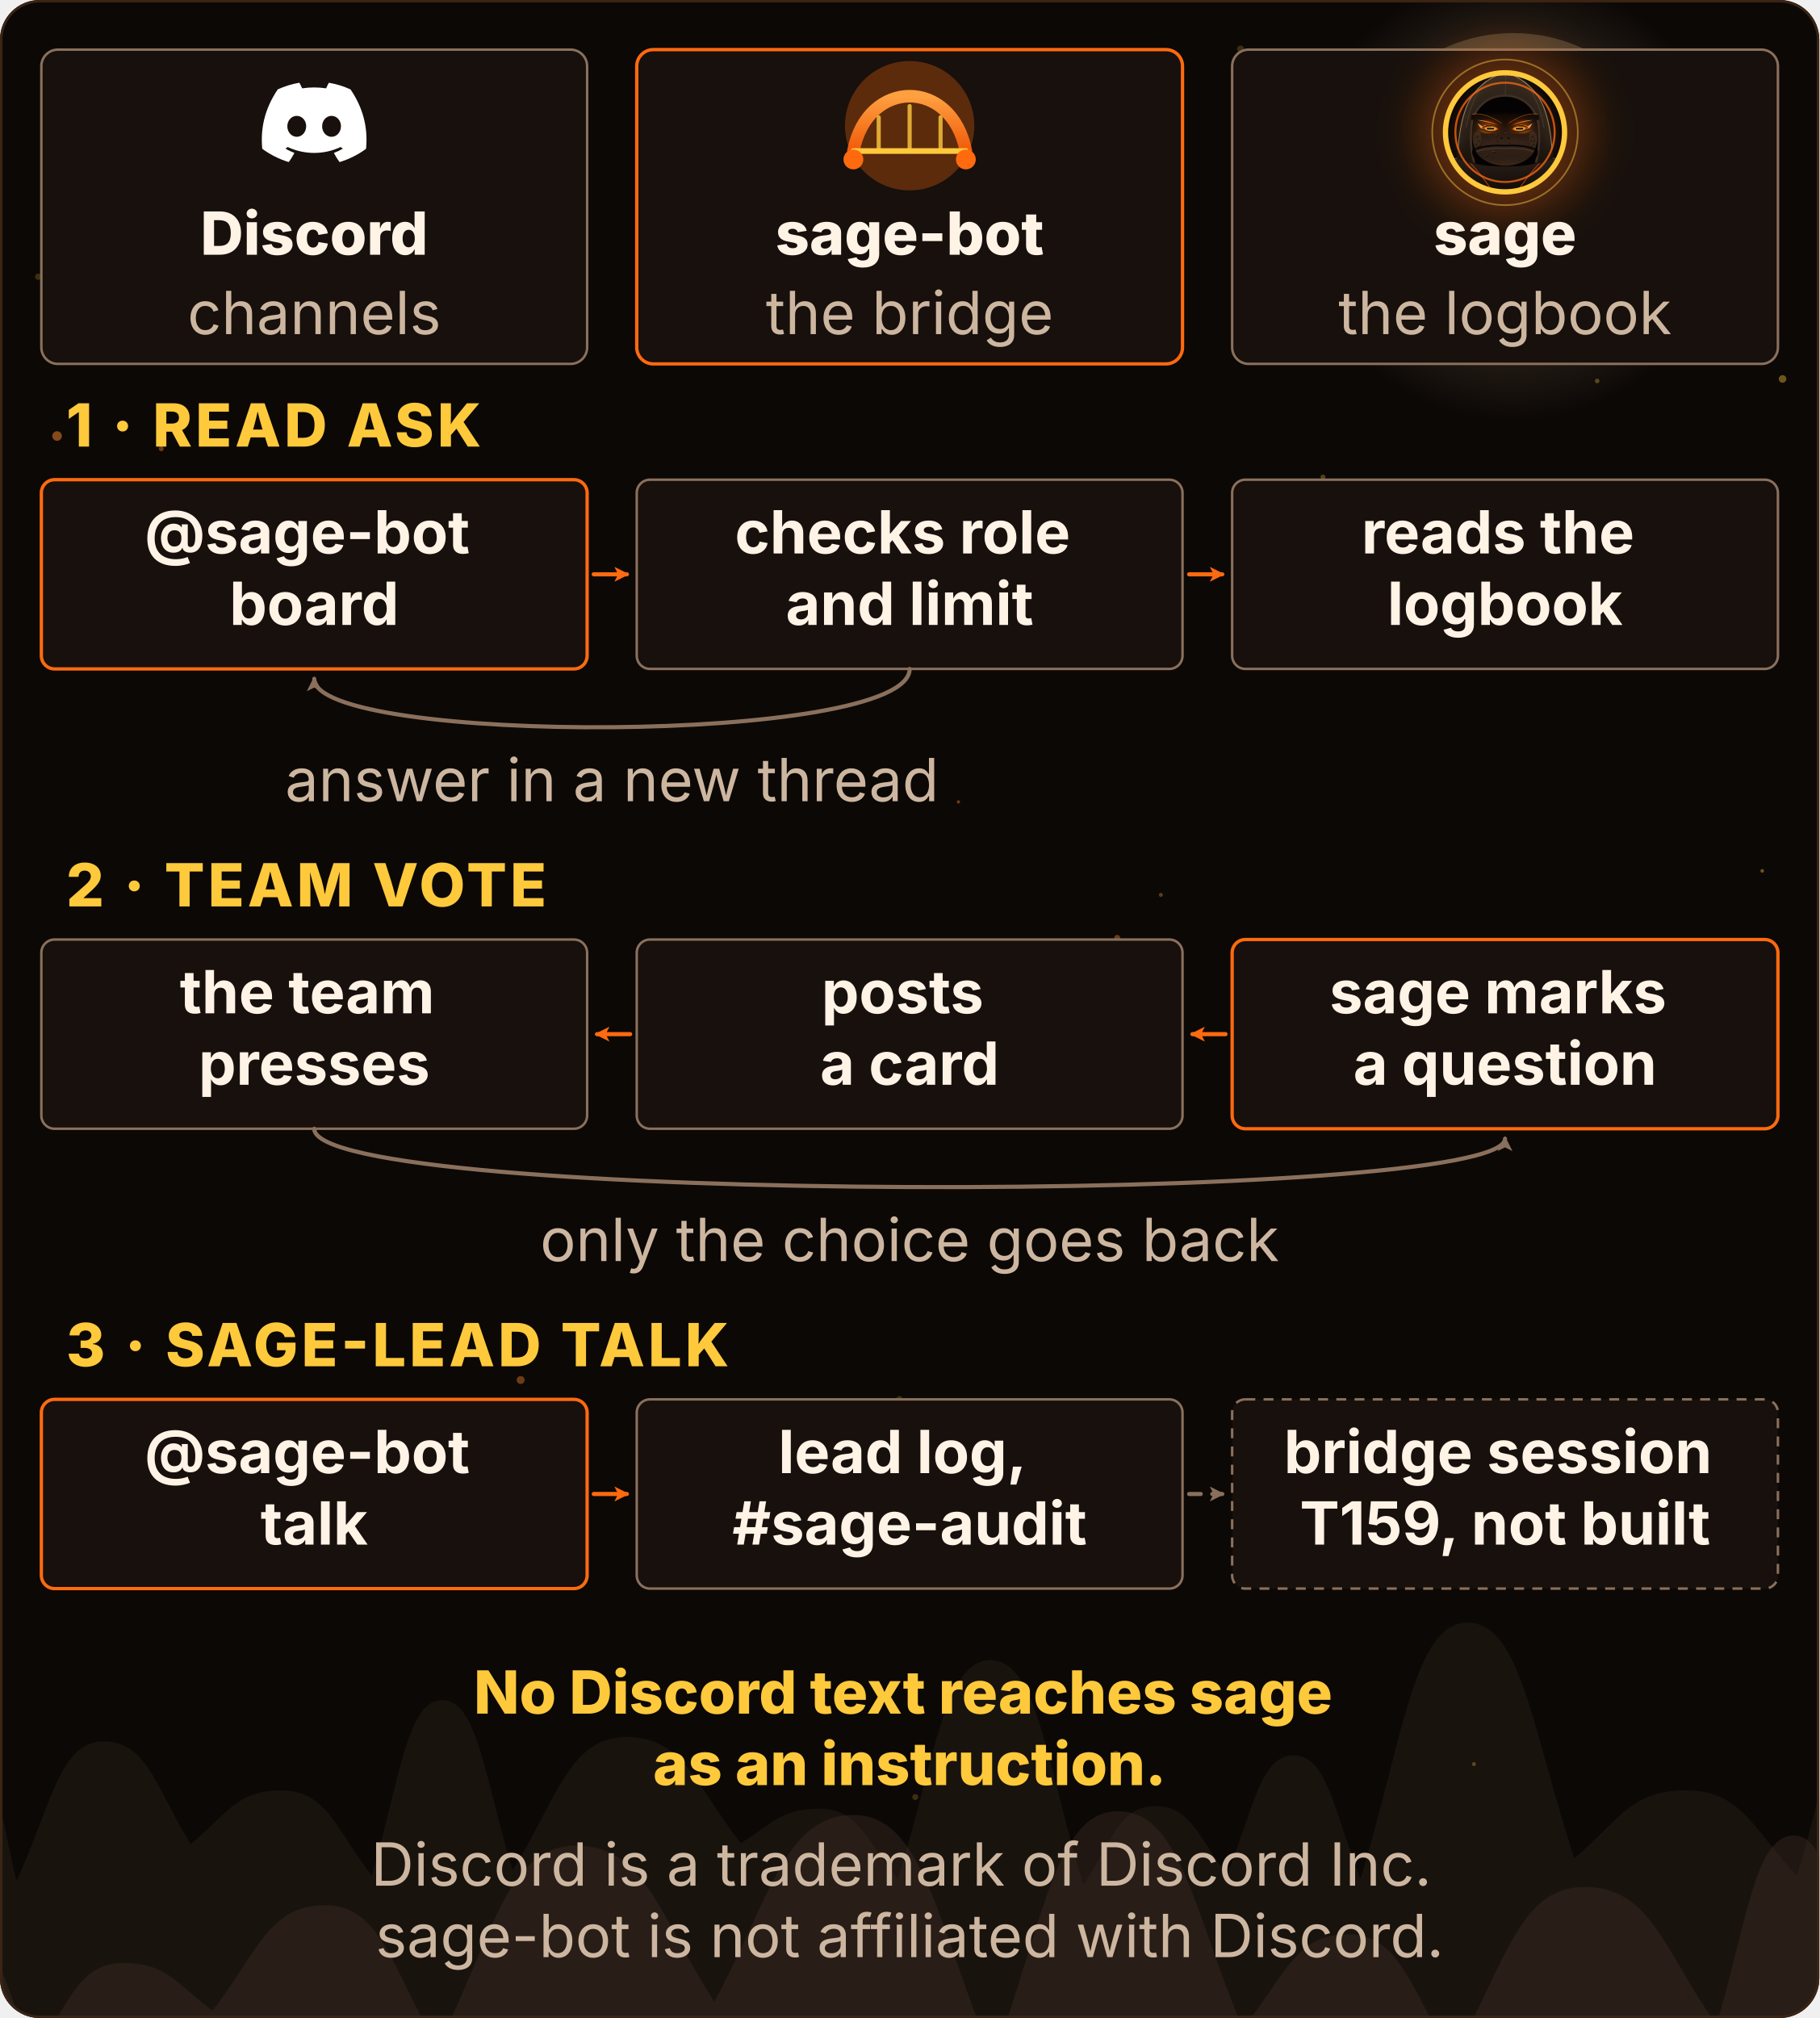
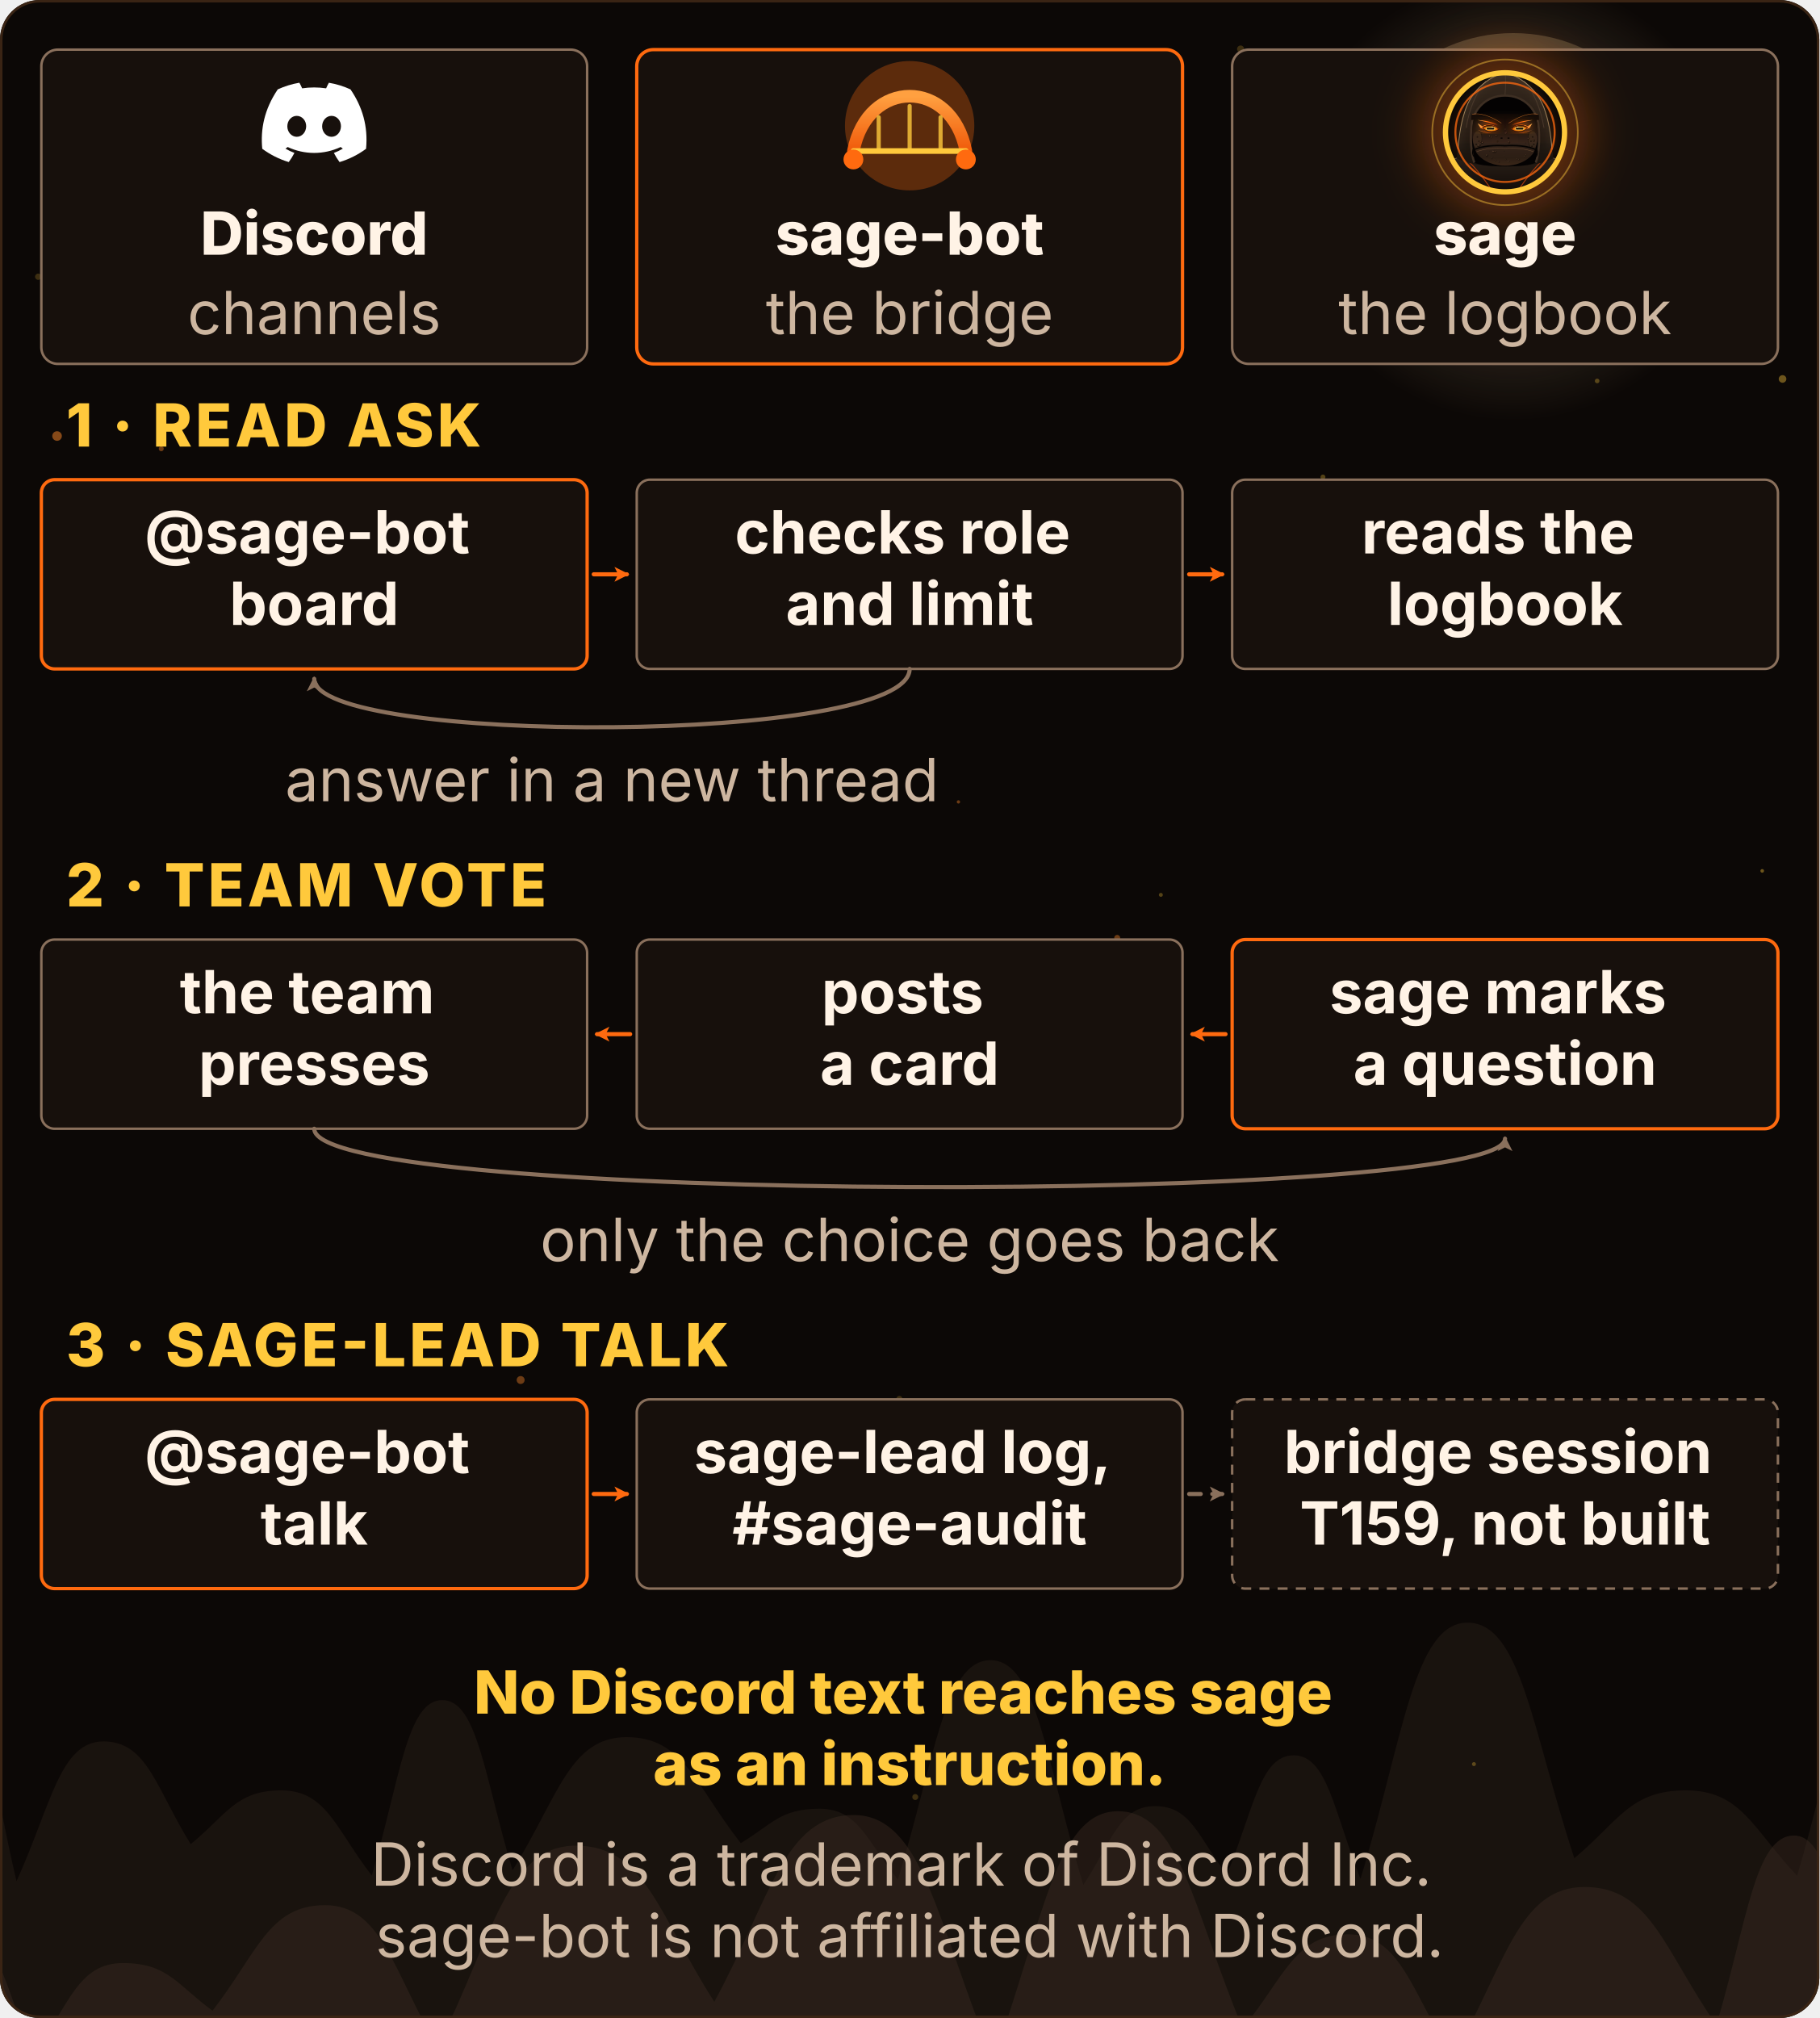
- <svg xmlns="http://www.w3.org/2000/svg" viewBox="0 0 1100 1220" width="1100" height="1220" role="img" aria-label="How sage-bot works: a read ask gets its answer in a new thread, a team vote gives sage only the chosen option, and a sage-lead's talk goes only to the lead log.">
+ <svg xmlns="http://www.w3.org/2000/svg" viewBox="0 0 1100 1220" width="1100" height="1220" role="img" aria-label="How sage-bot works: a read ask gets its answer in a new thread, a team vote gives sage only the chosen option, and a sage-lead's talk goes only to the sage-lead log.">
  <style>.pulse{animation:pulse 5s ease-in-out infinite}@keyframes pulse{50%{opacity:.55}}@media (prefers-reduced-motion:reduce){.pulse{animation:none}}</style>
  <defs>
    <linearGradient id="how-d-sky" x1="0" y1="0" x2="0" y2="1">
      <stop offset="0" stop-color="#080605" />
      <stop offset="0.45" stop-color="#1B120C" />
      <stop offset="0.72" stop-color="#22160E" />
      <stop offset="1" stop-color="#0A0706" />
    </linearGradient>
    <radialGradient id="how-d-haze">
      <stop offset="0" stop-color="#FF8A2A" stop-opacity="0.6" />
      <stop offset="0.5" stop-color="#FF6A0F" stop-opacity="0.2" />
      <stop offset="1" stop-color="#FF6A0F" stop-opacity="0" />
    </radialGradient>
    <radialGradient id="how-d-moonglow">
      <stop offset="0.55" stop-color="#F2CD96" stop-opacity="0.5" />
      <stop offset="1" stop-color="#F2CD96" stop-opacity="0" />
    </radialGradient>
    <radialGradient id="how-d-moon" cx="0.4" cy="0.36" r="0.72">
      <stop offset="0" stop-color="#F8E7C6" />
      <stop offset="0.6" stop-color="#E4BC88" />
      <stop offset="1" stop-color="#B8844F" />
    </radialGradient>
    <radialGradient id="how-d-iris" cx="0.51" cy="0.52" r="0.56">
      <stop offset="0" stop-color="#FFF4C2" />
      <stop offset="0.16" stop-color="#FFD54A" />
      <stop offset="0.4" stop-color="#FDB022" />
      <stop offset="0.66" stop-color="#EE7A0C" />
      <stop offset="0.86" stop-color="#A83E08" />
      <stop offset="1" stop-color="#4A1803" />
    </radialGradient>
    <linearGradient id="how-d-lid" x1="0" y1="0.34" x2="0" y2="0.96">
      <stop offset="0" stop-color="#000" stop-opacity="0.85" />
      <stop offset="1" stop-color="#000" stop-opacity="0" />
    </linearGradient>
    <linearGradient id="how-d-markR" x1="0" y1="0.5" x2="1" y2="0.3">
      <stop offset="0" stop-color="#B83A0A" />
      <stop offset="0.55" stop-color="#FF6A0F" />
      <stop offset="1" stop-color="#FFB050" />
    </linearGradient>
    <linearGradient id="how-d-markL" x1="1" y1="0.5" x2="0" y2="0.3">
      <stop offset="0" stop-color="#B83A0A" />
      <stop offset="0.55" stop-color="#FF6A0F" />
      <stop offset="1" stop-color="#FFB050" />
    </linearGradient>
    <linearGradient id="how-d-skin" x1="0" y1="0" x2="0" y2="1">
      <stop offset="0" stop-color="#040202" />
      <stop offset="0.32" stop-color="#1A110B" />
      <stop offset="0.6" stop-color="#33231A" />
      <stop offset="0.86" stop-color="#2C1E14" />
      <stop offset="1" stop-color="#3A2618" />
    </linearGradient>
    <linearGradient id="how-d-robe" x1="0" y1="0" x2="0" y2="1">
      <stop offset="0" stop-color="#2B2018" />
      <stop offset="1" stop-color="#100B08" />
    </linearGradient>
    <linearGradient id="how-d-bust" x1="0" y1="0" x2="0" y2="1">
      <stop offset="0" stop-color="#2B2018" />
      <stop offset="1" stop-color="#0A0604" />
    </linearGradient>
    <linearGradient id="how-d-hood" x1="0" y1="0" x2="0" y2="1">
      <stop offset="0" stop-color="#382A1F" />
      <stop offset="1" stop-color="#18120D" />
    </linearGradient>
    <linearGradient id="how-d-rock" x1="0" y1="0" x2="0" y2="1">
      <stop offset="0" stop-color="#33271D" />
      <stop offset="1" stop-color="#0D0907" />
    </linearGradient>
    <radialGradient id="how-d-disc" cx="0.5" cy="0.42" r="0.62">
      <stop offset="0" stop-color="#3B2B1E" />
      <stop offset="1" stop-color="#100B08" />
    </radialGradient>
    <radialGradient id="how-d-orb" cx="0.4" cy="0.38" r="0.65">
      <stop offset="0" stop-color="#FFF6D0" />
      <stop offset="0.45" stop-color="#FFC93C" />
      <stop offset="1" stop-color="#FF6A0F" />
    </radialGradient>
    <linearGradient id="how-d-fall" x1="0" y1="0" x2="0" y2="1">
      <stop offset="0" stop-color="#F4E6CC" stop-opacity="0.95" />
      <stop offset="1" stop-color="#F4E6CC" stop-opacity="0" />
    </linearGradient>
    <linearGradient id="how-d-word" x1="0" y1="0" x2="0" y2="1">
      <stop offset="0.2" stop-color="#FFF8EC" />
      <stop offset="0.5" stop-color="#FFD27A" />
      <stop offset="0.72" stop-color="#FF8A2A" />
      <stop offset="0.9" stop-color="#E2470A" />
    </linearGradient>
    <linearGradient id="how-d-ember" x1="0" y1="0" x2="0" y2="1">
      <stop offset="0" stop-color="#FFA040" />
      <stop offset="1" stop-color="#F05A0A" />
    </linearGradient>
    <filter id="how-d-wordglow" x="-10%" y="-20%" width="120%" height="140%">
      <feGaussianBlur in="SourceAlpha" stdDeviation="10" result="b" />
      <feFlood flood-color="#FF6A0F" flood-opacity="0.7" />
      <feComposite in2="b" operator="in" result="g" />
      <feMerge>
        <feMergeNode in="g" />
        <feMergeNode in="SourceGraphic" />
      </feMerge>
    </filter>
    <filter id="how-d-glow" x="-50%" y="-50%" width="200%" height="200%">
      <feGaussianBlur in="SourceGraphic" stdDeviation="2.6" result="b" />
      <feMerge>
        <feMergeNode in="b" />
        <feMergeNode in="SourceGraphic" />
      </feMerge>
    </filter>
    <filter id="how-d-blur" x="-50%" y="-50%" width="200%" height="200%">
      <feGaussianBlur stdDeviation="14" />
    </filter>
    <filter id="how-d-mist" x="-30%" y="-200%" width="160%" height="500%">
      <feGaussianBlur stdDeviation="20" />
    </filter>
    <marker id="how-d-hot" viewBox="0 0 12 12" refX="10" refY="6" markerWidth="9" markerHeight="9" markerUnits="userSpaceOnUse" orient="auto-start-reverse">
      <path d="M0 0 L12 6 L0 12 L3 6 z" fill="#FF6A0F" />
    </marker>
    <marker id="how-d-muted" viewBox="0 0 12 12" refX="10" refY="6" markerWidth="9" markerHeight="9" markerUnits="userSpaceOnUse" orient="auto-start-reverse">
      <path d="M0 0 L12 6 L0 12 L3 6 z" fill="#8A705C" />
    </marker>
    <marker id="how-d-bad" viewBox="0 0 12 12" refX="10" refY="6" markerWidth="9" markerHeight="9" markerUnits="userSpaceOnUse" orient="auto-start-reverse">
      <path d="M0 0 L12 6 L0 12 L3 6 z" fill="#FF6A55" />
    </marker>
    <marker id="how-d-loop" viewBox="0 0 12 12" refX="10" refY="6" markerWidth="9" markerHeight="9" markerUnits="userSpaceOnUse" orient="auto-start-reverse">
      <path d="M0 0 L12 6 L0 12 L3 6 z" fill="#FFC93C" />
    </marker>
    <clipPath id="how-d-frame">
      <rect width="1100" height="1220" rx="24" />
    </clipPath>
  </defs>
  <g clip-path="url(#how-d-frame)">
    <rect width="1100" height="1220" rx="24" fill="#0C0806" />
    <circle cx="915" cy="120" r="134.4" fill="url(#how-d-moonglow)" opacity="0.3" />
    <circle cx="915" cy="120" r="100" fill="url(#how-d-moon)" opacity="0.22" />
    <path d="M-60 1220 L-60 1140 C-46 1079.8 -42.5 1030.6 -25 1030.6 C-7.5 1030.6 -4 1078.6 10 1137.3 C31.1 1090.8 36.3 1052.8 62.6 1052.8 C89 1052.8 94.2 1080.8 115.3 1114.9 C137.2 1097 142.7 1082.4 170 1082.4 C197.4 1082.4 202.9 1105.6 224.8 1133.9 C241.8 1075.5 246.1 1027.8 267.4 1027.8 C288.6 1027.8 292.9 1074.1 309.9 1130.7 C337.5 1086.4 344.4 1050.2 378.9 1050.2 C413.4 1050.2 420.3 1079.1 447.9 1114.3 C466.9 1102.9 471.7 1093.5 495.4 1093.5 C519.2 1093.5 523.9 1112.8 542.9 1136.3 C565.3 1063.4 570.9 1003.7 598.9 1003.7 C626.9 1003.7 632.5 1064.9 655 1139.6 C672.3 1113.4 676.7 1091.9 698.4 1091.9 C720.1 1091.9 724.5 1110.6 741.8 1133.4 C758 1093.7 762 1061.2 782.2 1061.2 C802.4 1061.2 806.5 1094.8 822.6 1135.9 C848.5 1050.7 855 981 887.3 981 C919.6 981 926.1 1045.1 951.9 1123.4 C978.9 1100.9 985.6 1082.4 1019.3 1082.4 C1052.9 1082.4 1059.7 1105.6 1086.6 1134 C1108.6 1060.3 1114.1 1000 1141.5 1000 C1169 1000 1174.5 1046.1 1196.5 1102.4 L1196.5 1220 Z" fill="#3A2B21" opacity="0.3" />
    <path d="M-60 1220 L-60 1250 C-44 1207.1 -40 1172 -20 1172 C0 1172 4 1203.8 20.1 1242.7 C41.7 1212 47.2 1186.8 74.3 1186.8 C101.4 1186.8 106.8 1199.7 128.5 1215.6 C155.7 1180.5 162.5 1151.8 196.5 1151.8 C230.5 1151.8 237.3 1190.5 264.5 1237.8 C298 1170.7 306.4 1115.8 348.2 1115.8 C390.1 1115.8 398.5 1158.3 431.9 1210.2 C465.7 1148.1 474.1 1097.3 516.2 1097.3 C558.4 1097.3 566.8 1163.9 600.5 1245.3 C630.7 1162.7 638.2 1095 675.9 1095 C713.6 1095 721.2 1154.1 751.4 1226.3 C776.8 1195 783.1 1169.4 814.9 1169.4 C846.7 1169.4 853 1203.1 878.4 1244.1 C910.3 1187.3 918.3 1140.8 958.1 1140.8 C997.9 1140.8 1005.9 1178.4 1037.8 1224.3 C1056.5 1161.3 1061.2 1109.7 1084.7 1109.7 C1108.2 1109.7 1112.9 1171.4 1131.7 1246.7 C1154 1213.1 1159.6 1185.5 1187.5 1185.5 C1215.4 1185.5 1221 1196.7 1243.4 1210.3 L1243.4 1220 Z" fill="#3A2B21" opacity="0.45" />
    <ellipse cx="80" cy="1083.1" rx="203.6" ry="26" fill="#E9D6BC" opacity="0" filter="url(#how-d-mist)" />
    <ellipse cx="375.7" cy="1125.1" rx="230.1" ry="26" fill="#E9D6BC" opacity="0" filter="url(#how-d-mist)" />
    <ellipse cx="666.1" cy="1108.7" rx="205.4" ry="26" fill="#E9D6BC" opacity="0" filter="url(#how-d-mist)" />
    <ellipse cx="958.9" cy="1096.6" rx="234.2" ry="26" fill="#E9D6BC" opacity="0" filter="url(#how-d-mist)" />
    <circle cx="411.3" cy="91.4" r="0.9" fill="#FFC93C" opacity="0.3" />
    <circle cx="543.8" cy="845.7" r="1.8" fill="#FFC93C" opacity="0.2" />
    <circle cx="799.9" cy="288.4" r="1.5" fill="#FFC93C" opacity="0.3" />
    <circle cx="123.4" cy="135.6" r="1.6" fill="#FFC93C" opacity="0.4" />
    <circle cx="84.8" cy="79.5" r="2.8" fill="#FFC93C" opacity="0.5" />
    <circle cx="932" cy="926.3" r="0.9" fill="#FF8A2A" opacity="0.4" />
    <circle cx="76.3" cy="110.1" r="1.2" fill="#FFC93C" opacity="0.2" />
    <circle cx="891.2" cy="1066.5" r="1.2" fill="#FFC93C" opacity="0.3" />
    <circle cx="965.7" cy="230.3" r="1.4" fill="#FFC93C" opacity="0.3" />
    <circle cx="58.4" cy="171.2" r="2" fill="#FFC93C" opacity="0.5" />
    <circle cx="156.9" cy="862" r="2.1" fill="#FFC93C" opacity="0.2" />
    <circle cx="97.5" cy="271.3" r="1.5" fill="#FF8A2A" opacity="0.4" />
    <circle cx="579.5" cy="484.8" r="1" fill="#FF8A2A" opacity="0.4" />
    <circle cx="23.1" cy="167.3" r="1.9" fill="#FFC93C" opacity="0.2" />
    <circle cx="963.2" cy="951.8" r="3" fill="#FF8A2A" opacity="0.4" />
    <circle cx="497.6" cy="957.4" r="1" fill="#FFC93C" opacity="0.4" />
    <circle cx="334.4" cy="869.2" r="1.1" fill="#FF8A2A" opacity="0.3" />
    <circle cx="807.9" cy="365.3" r="1.7" fill="#FF8A2A" opacity="0.4" />
    <circle cx="464.4" cy="326.7" r="1.4" fill="#FFC93C" opacity="0.4" />
    <circle cx="1065.5" cy="526.5" r="1.1" fill="#FFC93C" opacity="0.4" />
    <circle cx="314.8" cy="834.3" r="2.4" fill="#FF8A2A" opacity="0.4" />
    <circle cx="228.5" cy="47.8" r="1.5" fill="#FF8A2A" opacity="0.4" />
    <circle cx="553.4" cy="1086.4" r="1.8" fill="#FFC93C" opacity="0.2" />
    <circle cx="249.5" cy="255.1" r="1.8" fill="#FF8A2A" opacity="0.2" />
    <circle cx="1077.8" cy="229.1" r="2.3" fill="#FFC93C" opacity="0.4" />
    <circle cx="701.9" cy="541" r="1.2" fill="#FFC93C" opacity="0.3" />
    <circle cx="162.6" cy="622.3" r="0.8" fill="#FFC93C" opacity="0.4" />
    <circle cx="750.1" cy="29.6" r="2.1" fill="#FFC93C" opacity="0.2" />
    <circle cx="34.5" cy="263.6" r="2.9" fill="#FF8A2A" opacity="0.5" />
    <circle cx="880.1" cy="152.8" r="2.2" fill="#FF8A2A" opacity="0.2" />
    <circle cx="456.7" cy="178" r="2.1" fill="#FF8A2A" opacity="0.2" />
    <circle cx="110.3" cy="875.4" r="1.5" fill="#FFC93C" opacity="0.5" />
    <circle cx="45.9" cy="113.8" r="1.4" fill="#FFC93C" opacity="0.4" />
    <circle cx="675.5" cy="567" r="1.8" fill="#FF8A2A" opacity="0.4" />
    <circle cx="482.9" cy="334.8" r="0.8" fill="#FFC93C" opacity="0.4" />
    <circle cx="70.5" cy="951.7" r="2" fill="#FF8A2A" opacity="0.4" />
    <circle cx="667.6" cy="91.8" r="1.9" fill="#FFC93C" opacity="0.3" />
    <circle cx="674.7" cy="1060.7" r="2.2" fill="#FFC93C" opacity="0.3" />
    <circle cx="337.4" cy="154" r="2.6" fill="#FF8A2A" opacity="0.4" />
    <circle cx="33.3" cy="623.6" r="2.6" fill="#FFC93C" opacity="0.4" />
    <rect x="25" y="30" width="330" height="190" rx="10" fill="#17100C" stroke="#8A705C" stroke-width="1.5" />
    <svg x="158.3" y="50" width="63.3" height="48" viewBox="0 0 126.644 96">
      <path d="M81.15,0c-1.238,2.197-2.349,4.47-3.359,6.794-9.598-1.44-19.372-1.44-28.994,0-.985-2.324-2.122-4.597-3.359-6.794-9.017,1.541-17.806,4.243-26.14,8.057C2.779,32.53-1.691,56.373.531,79.886c9.673,7.148,20.508,12.603,32.05,16.088,2.601-3.485,4.9-7.198,6.87-11.062-3.738-1.389-7.35-3.132-10.81-5.152.909-.657,1.793-1.339,2.652-1.995,20.281,9.547,43.77,9.547,64.076,0,.859.707,1.743,1.389,2.652,1.995-3.46,2.046-7.072,3.763-10.835,5.178,1.97,3.864,4.268,7.577,6.87,11.062,11.542-3.485,22.377-8.916,32.051-16.063,2.626-27.277-4.496-50.917-18.817-71.855C98.981,4.268,90.192,1.566,81.175.051l-.025-.051ZM42.28,65.414c-6.238,0-11.416-5.657-11.416-12.653s4.976-12.679,11.391-12.679,11.517,5.708,11.416,12.679c-.101,6.971-5.026,12.653-11.391,12.653ZM84.358,65.414c-6.264,0-11.391-5.657-11.391-12.653s4.976-12.679,11.391-12.679,11.492,5.708,11.391,12.679c-.101,6.971-5.026,12.653-11.391,12.653Z" fill="#fff" />
    </svg>
    <text x="190" y="154" font-family="-apple-system, BlinkMacSystemFont, 'Segoe UI', Inter, Helvetica, Arial, sans-serif" font-size="36" font-weight="800" fill="#FFF3E6" text-anchor="middle">
      <tspan x="190" dy="0">Discord</tspan>
    </text>
    <text x="190" y="202" font-family="-apple-system, BlinkMacSystemFont, 'Segoe UI', Inter, Helvetica, Arial, sans-serif" font-size="36" font-weight="400" fill="#CDB6A0" text-anchor="middle">
      <tspan x="190" dy="0">channels</tspan>
    </text>
    <rect x="385" y="30" width="330" height="190" rx="10" fill="#17100C" stroke="#FF6A0F" stroke-width="2" />
    <g class="pulse">
      <circle cx="550" cy="76" r="39.1" fill="#FF6A0F" opacity="0.3" />
    </g>
    <path d="M516 91.3 C 524.5 47.1, 575.5 47.1, 584 91.3" fill="none" stroke="url(#how-d-ember)" stroke-width="7.6" stroke-linecap="round" />
    <path d="M516 91.3 L 584 91.3" fill="none" stroke="#FFC93C" stroke-width="3.4" stroke-linecap="round" />
    <path d="M531.3 70.9 L 531.3 91.3 M550 64.1 L 550 91.3 M568.7 70.9 L 568.7 91.3" fill="none" stroke="#FFC93C" stroke-width="2.5" stroke-linecap="round" opacity="0.8" />
    <circle cx="516" cy="96.4" r="6" fill="#FF6A0F" />
    <circle cx="584" cy="96.4" r="6" fill="#FF6A0F" />
    <text x="550" y="154" font-family="-apple-system, BlinkMacSystemFont, 'Segoe UI', Inter, Helvetica, Arial, sans-serif" font-size="36" font-weight="800" fill="#FFF3E6" text-anchor="middle">
      <tspan x="550" dy="0">sage-bot</tspan>
    </text>
    <text x="550" y="202" font-family="-apple-system, BlinkMacSystemFont, 'Segoe UI', Inter, Helvetica, Arial, sans-serif" font-size="36" font-weight="400" fill="#CDB6A0" text-anchor="middle">
      <tspan x="550" dy="0">the bridge</tspan>
    </text>
    <rect x="745" y="30" width="330" height="190" rx="10" fill="#17100C" stroke="#8A705C" stroke-width="1.5" />
    <g class="pulse">
      <circle cx="910" cy="80" r="50" fill="#FF6A0F" opacity="0.34" filter="url(#how-d-blur)" />
    </g>
    <circle cx="910" cy="80" r="44" fill="none" stroke="#FFC93C" stroke-width="1" opacity="0.45" />
    <defs>
      <clipPath id="how-d-emblem">
        <circle cx="910" cy="80" r="36" />
      </clipPath>
    </defs>
    <circle cx="910" cy="80" r="36" fill="#0A0604" />
    <g clip-path="url(#how-d-emblem)">
      <g class="pulse">
        <ellipse cx="910" cy="80.9" rx="39.8" ry="30.3" fill="url(#how-d-haze)" opacity="0.48" />
      </g>
      <path d="M885 94.5 C878.2 96 871 99.5 867.9 109.3 L866.4 121.8 L953.6 121.8 L952.1 109.3 C949 99.5 941.8 96 935 94.5 Z" fill="url(#how-d-bust)" />
      <path d="M881.6 95.3 C876.3 96.8 870.6 100.2 867.9 109.7" fill="none" stroke="#F2C88C" stroke-width="0.4" opacity="0.45" stroke-linecap="round" />
      <path d="M938.4 95.3 C943.7 96.8 949.4 100.2 952.1 109.7" fill="none" stroke="#F2C88C" stroke-width="0.4" opacity="0.45" stroke-linecap="round" />
      <path d="M887.3 96.8 C892.6 102.1 898.6 109.3 905.1 119.9" fill="none" stroke="#C2410C" stroke-width="0.6" opacity="0.8" stroke-linecap="round" />
      <path d="M932.7 96.8 C927.4 102.1 921.4 109.3 914.9 119.9" fill="none" stroke="#C2410C" stroke-width="0.6" opacity="0.8" stroke-linecap="round" />
      <path d="M910 43.4 C914.9 45.3 927.8 50.2 933.5 65 C936.9 73.7 938 84.7 939.2 95.7 C933.1 99.1 923.3 100.6 910 100.6 C896.7 100.6 886.9 99.1 880.8 95.7 C882 84.7 883.1 73.7 886.5 65 C892.2 50.2 905.1 45.3 910 43.4 Z" fill="url(#how-d-hood)" />
      <path d="M898.3 49.1 C892.6 55.9 888.4 65.4 886.5 77.1" fill="none" stroke="#4A392B" stroke-width="0.5" opacity="0.8" stroke-linecap="round" />
      <path d="M921.7 49.1 C927.4 55.9 931.6 65.4 933.5 77.1" fill="none" stroke="#4A392B" stroke-width="0.5" opacity="0.8" stroke-linecap="round" />
      <path d="M910 43.4 C910.6 48.3 910.4 52.8 910 57" fill="none" stroke="#4A392B" stroke-width="0.5" stroke-linecap="round" opacity="0.8" />
      <path d="M881.6 90.4 C882.3 80.9 883.5 73.3 886.5 65 C892.2 50.2 905.1 45.3 910 43.4 C914.9 45.3 927.8 50.2 933.5 65 C936.5 73.3 937.7 80.9 938.4 90.4" fill="none" stroke="#F2C88C" stroke-width="0.5" opacity="0.6" filter="url(#how-d-glow)" />
      <path d="M910 57.8 C921 57.8 928.6 65.4 930.1 74.8 C931.2 83.5 930.5 93 928.6 98.3 C923.3 101.4 896.7 101.4 891.4 98.3 C889.5 93 888.8 83.5 889.9 74.8 C891.4 65.4 899 57.8 910 57.8 Z" fill="#040202" />
      <path d="M891.4 98.3 C889.5 93 888.8 83.5 889.9 74.8 C891.4 65.4 899 57.8 910 57.8 C921 57.8 928.6 65.4 930.1 74.8 C931.2 83.5 930.5 93 928.6 98.3" fill="none" stroke="#3E2F23" stroke-width="1.3" />
      <path d="M891.1 71.8 C889.5 79 889.9 87 892.9 92.6 C897.1 98.3 904.3 100.2 910 100.2 C915.7 100.2 922.9 98.3 927.1 92.6 C930.1 87 930.5 79 928.9 71.8 C925.2 64.6 894.8 64.6 891.1 71.8 Z" fill="url(#how-d-skin)" />
      <ellipse cx="893.3" cy="84.3" rx="2.7" ry="4.9" fill="#3A291C" opacity="0.85" />
      <path d="M895.6 80.1 C896.4 83.5 896 87.3 894.5 89.2" fill="none" stroke="#120C08" stroke-width="0.3" stroke-linecap="round" opacity="0.7" />
      <circle cx="893.3" cy="82.8" r="0.5" fill="#1D130C" />
      <circle cx="894.3" cy="85.4" r="0.5" fill="#1D130C" />
      <circle cx="892.6" cy="87.3" r="0.5" fill="#1D130C" />
      <circle cx="893.7" cy="88.5" r="0.5" fill="#1D130C" />
      <ellipse cx="926.7" cy="84.3" rx="2.7" ry="4.9" fill="#3A291C" opacity="0.85" />
      <path d="M924.4 80.1 C923.6 83.5 924 87.3 925.5 89.2" fill="none" stroke="#120C08" stroke-width="0.3" stroke-linecap="round" opacity="0.7" />
      <circle cx="926.7" cy="82.8" r="0.5" fill="#1D130C" />
      <circle cx="925.7" cy="85.4" r="0.5" fill="#1D130C" />
      <circle cx="927.4" cy="87.3" r="0.5" fill="#1D130C" />
      <circle cx="926.3" cy="88.5" r="0.5" fill="#1D130C" />
      <circle cx="901.7" cy="82.9" r="0.7" fill="#1D130C" opacity="0.85" />
      <circle cx="901.5" cy="82.6" r="0.3" fill="#9A7050" opacity="0.5" />
      <circle cx="896.4" cy="86.3" r="0.6" fill="#1D130C" opacity="0.85" />
      <circle cx="896.2" cy="86.1" r="0.3" fill="#9A7050" opacity="0.5" />
      <circle cx="922.4" cy="86.4" r="0.3" fill="#1D130C" opacity="0.85" />
      <circle cx="922.3" cy="86.2" r="0.1" fill="#9A7050" opacity="0.5" />
      <circle cx="899.3" cy="93.8" r="0.6" fill="#1D130C" opacity="0.85" />
      <circle cx="899.1" cy="93.6" r="0.3" fill="#9A7050" opacity="0.5" />
      <circle cx="902.7" cy="95.1" r="0.3" fill="#1D130C" opacity="0.85" />
      <circle cx="902.6" cy="95" r="0.1" fill="#9A7050" opacity="0.5" />
      <circle cx="910.8" cy="80.3" r="0.6" fill="#1D130C" opacity="0.85" />
      <circle cx="910.7" cy="80.1" r="0.3" fill="#9A7050" opacity="0.5" />
      <circle cx="927.4" cy="85" r="0.8" fill="#1D130C" opacity="0.85" />
      <circle cx="927.2" cy="84.8" r="0.3" fill="#9A7050" opacity="0.5" />
      <circle cx="927" cy="84.3" r="0.4" fill="#1D130C" opacity="0.85" />
      <circle cx="926.9" cy="84.2" r="0.2" fill="#9A7050" opacity="0.5" />
      <circle cx="900.7" cy="91.3" r="0.3" fill="#1D130C" opacity="0.85" />
      <circle cx="900.6" cy="91.2" r="0.1" fill="#9A7050" opacity="0.5" />
      <circle cx="910.4" cy="96.3" r="0.5" fill="#1D130C" opacity="0.85" />
      <circle cx="910.2" cy="96.2" r="0.2" fill="#9A7050" opacity="0.5" />
      <circle cx="895.2" cy="85.7" r="0.6" fill="#1D130C" opacity="0.85" />
      <circle cx="895" cy="85.5" r="0.3" fill="#9A7050" opacity="0.5" />
      <circle cx="911.9" cy="97.9" r="0.3" fill="#1D130C" opacity="0.85" />
      <circle cx="911.8" cy="97.7" r="0.2" fill="#9A7050" opacity="0.5" />
      <circle cx="912.5" cy="86.1" r="0.7" fill="#1D130C" opacity="0.85" />
      <circle cx="912.2" cy="85.8" r="0.3" fill="#9A7050" opacity="0.5" />
      <circle cx="912.6" cy="97.6" r="0.4" fill="#1D130C" opacity="0.85" />
      <circle cx="912.5" cy="97.4" r="0.2" fill="#9A7050" opacity="0.5" />
      <circle cx="902" cy="95.8" r="0.5" fill="#1D130C" opacity="0.85" />
      <circle cx="901.8" cy="95.6" r="0.2" fill="#9A7050" opacity="0.5" />
      <circle cx="924.1" cy="83.8" r="0.7" fill="#1D130C" opacity="0.85" />
      <circle cx="923.9" cy="83.6" r="0.3" fill="#9A7050" opacity="0.5" />
      <circle cx="903.9" cy="96.5" r="0.5" fill="#1D130C" opacity="0.85" />
      <circle cx="903.8" cy="96.3" r="0.2" fill="#9A7050" opacity="0.5" />
      <circle cx="903.1" cy="91.8" r="0.8" fill="#1D130C" opacity="0.85" />
      <circle cx="902.8" cy="91.5" r="0.4" fill="#9A7050" opacity="0.5" />
      <circle cx="909.7" cy="94.3" r="0.4" fill="#1D130C" opacity="0.85" />
      <circle cx="909.6" cy="94.2" r="0.2" fill="#9A7050" opacity="0.5" />
      <circle cx="910.4" cy="80.7" r="0.6" fill="#1D130C" opacity="0.85" />
      <circle cx="910.2" cy="80.5" r="0.3" fill="#9A7050" opacity="0.5" />
      <circle cx="899.2" cy="94.6" r="0.5" fill="#1D130C" opacity="0.85" />
      <circle cx="899" cy="94.5" r="0.2" fill="#9A7050" opacity="0.5" />
      <circle cx="922.6" cy="93.6" r="0.4" fill="#1D130C" opacity="0.85" />
      <circle cx="922.5" cy="93.5" r="0.2" fill="#9A7050" opacity="0.5" />
      <circle cx="901.8" cy="83.2" r="0.4" fill="#1D130C" opacity="0.85" />
      <circle cx="901.6" cy="83.1" r="0.2" fill="#9A7050" opacity="0.5" />
      <circle cx="909.5" cy="91.3" r="0.3" fill="#1D130C" opacity="0.85" />
      <circle cx="909.4" cy="91.2" r="0.1" fill="#9A7050" opacity="0.5" />
      <circle cx="894.3" cy="88.1" r="0.8" fill="#1D130C" opacity="0.85" />
      <circle cx="894" cy="87.8" r="0.4" fill="#9A7050" opacity="0.5" />
      <circle cx="918.5" cy="96.5" r="0.5" fill="#1D130C" opacity="0.85" />
      <circle cx="918.3" cy="96.3" r="0.2" fill="#9A7050" opacity="0.5" />
      <circle cx="904.8" cy="82.1" r="0.8" fill="#1D130C" opacity="0.85" />
      <circle cx="904.6" cy="81.8" r="0.3" fill="#9A7050" opacity="0.5" />
      <circle cx="904.1" cy="91.9" r="0.7" fill="#1D130C" opacity="0.85" />
      <circle cx="903.9" cy="91.6" r="0.3" fill="#9A7050" opacity="0.5" />
      <circle cx="921.7" cy="94.6" r="0.4" fill="#1D130C" opacity="0.85" />
      <circle cx="921.6" cy="94.5" r="0.2" fill="#9A7050" opacity="0.5" />
      <circle cx="899" cy="94.1" r="0.7" fill="#1D130C" opacity="0.85" />
      <circle cx="898.8" cy="93.8" r="0.3" fill="#9A7050" opacity="0.5" />
      <circle cx="905.4" cy="85.5" r="0.6" fill="#1D130C" opacity="0.85" />
      <circle cx="905.2" cy="85.4" r="0.2" fill="#9A7050" opacity="0.5" />
      <circle cx="917.4" cy="96" r="0.4" fill="#1D130C" opacity="0.85" />
      <circle cx="917.3" cy="95.9" r="0.2" fill="#9A7050" opacity="0.5" />
      <circle cx="910.3" cy="78.3" r="0.6" fill="#1D130C" opacity="0.85" />
      <circle cx="910.1" cy="78.1" r="0.2" fill="#9A7050" opacity="0.5" />
      <circle cx="900.8" cy="82.5" r="0.7" fill="#1D130C" opacity="0.85" />
      <circle cx="900.6" cy="82.2" r="0.3" fill="#9A7050" opacity="0.5" />
      <circle cx="906.4" cy="97.9" r="0.5" fill="#1D130C" opacity="0.85" />
      <circle cx="906.2" cy="97.7" r="0.2" fill="#9A7050" opacity="0.5" />
      <circle cx="904.3" cy="97.2" r="0.4" fill="#1D130C" opacity="0.85" />
      <circle cx="904.1" cy="97" r="0.2" fill="#9A7050" opacity="0.5" />
      <path d="M889.5 69.5 C894.1 68.4 900.9 70.3 908.9 75.6 C902.4 73.3 895.6 72.2 889.5 72.6 Z" fill="#120B07" />
      <path d="M930.5 69.5 C925.9 68.4 919.1 70.3 911.1 75.6 C917.6 73.3 924.4 72.2 930.5 72.6 Z" fill="#120B07" />
      <path d="M890.3 69 C894.8 68.2 900.9 69.9 907.7 74.4" fill="none" stroke="#FF8A2A" stroke-width="0.3" opacity="0.6" stroke-linecap="round" />
      <path d="M929.7 69 C925.2 68.2 919.1 69.9 912.3 74.4" fill="none" stroke="#FF8A2A" stroke-width="0.3" opacity="0.6" stroke-linecap="round" />
      <g class="pulse">
        <ellipse cx="900.5" cy="77.5" rx="8.7" ry="4.2" fill="#FF6A0F" opacity="0.45" filter="url(#how-d-blur)" />
        <ellipse cx="919.5" cy="77.5" rx="8.7" ry="4.2" fill="#FF6A0F" opacity="0.45" filter="url(#how-d-blur)" />
      </g>
      <defs>
        <clipPath id="how-d-eye1">
          <path d="M906.1 78.2 C904.6 76.1 900 74.7 896.4 76.9 C897.6 79.4 902.8 80.6 906.1 78.2 Z" />
        </clipPath>
      </defs>
      <path d="M905.7 75.6 C903.1 74 898.6 72.8 893.3 72.6 C898 73.5 901.8 74.5 905.7 75.6 Z" fill="url(#how-d-markL)" filter="url(#how-d-glow)" />
      <path d="M906.4 78.1 C904.8 75.5 900 74 896.1 76.2 L893.5 74.6 L895.2 77.4 C899.4 78.8 903.2 78.8 906.1 78.2 Z" fill="url(#how-d-markL)" filter="url(#how-d-glow)" />
      <path d="M902.1 80.5 C899 80.7 896.1 79.7 893.4 78.4 C895.8 79.4 898.6 80.1 902.1 80.5 Z" fill="url(#how-d-markL)" filter="url(#how-d-glow)" />
      <path d="M906.1 78.2 C904.6 76.1 900 74.7 896.4 76.9 C897.6 79.4 902.8 80.6 906.1 78.2 Z" fill="url(#how-d-iris)" />
      <g clip-path="url(#how-d-eye1)">
        <path d="M900.1 77.8 L897 77.9 M900.1 77.9 L897.2 78.6 M900.2 78.1 L897.7 79.3 M900.4 78.2 L898.4 79.9 M900.7 78.3 L899.3 80.3 M900.9 78.3 L900.3 80.6 M901.2 78.3 L901.4 80.7 M901.5 78.3 L902.5 80.5 M901.8 78.2 L903.4 80.2 M902 78.1 L904.3 79.7 M902.1 78 L904.9 79.1 M902.2 77.9 L905.3 78.4 M902.3 77.7 L905.4 77.6 M902.2 77.6 L905.2 76.9 M902.1 77.4 L904.7 76.2 M901.9 77.3 L904 75.6 M901.7 77.2 L903.1 75.2 M901.4 77.2 L902.1 74.9 M901.1 77.2 L901 74.9 M900.8 77.2 L899.9 75 M900.6 77.3 L898.9 75.3 M900.4 77.4 L898.1 75.8 M900.2 77.5 L897.4 76.4 M900.1 77.6 L897.1 77.1" fill="none" stroke="#7A3203" stroke-width="0.1" opacity="0.3" />
        <g class="pulse">
          <rect x="898.4" y="76.9" width="5.5" height="1.7" rx="0.9" fill="#FFF1A8" opacity="0.5" />
        </g>
        <rect x="898.9" y="77.3" width="4.6" height="1" rx="0.5" fill="#050302" />
        <rect x="895.8" y="74.3" width="10.6" height="3.2" rx="0" fill="url(#how-d-lid)" />
      </g>
      <path d="M906.1 78.2 C904.6 76.1 900 74.7 896.4 76.9 C897.6 79.4 902.8 80.6 906.1 78.2 Z" fill="none" stroke="#050302" stroke-width="0.2" />
      <path d="M906 77.6 C904.4 75.5 900 74.1 896.1 76.2" fill="none" stroke="#050302" stroke-width="0.2" stroke-linecap="round" />
      <ellipse cx="902.3" cy="76.9" rx="0.4" ry="0.2" fill="#FFFFFF" opacity="0.92" />
      <circle cx="901.6" cy="76.6" r="0.1" fill="#FFFFFF" opacity="0.8" />
      <defs>
        <clipPath id="how-d-eye2">
          <path d="M913.9 78.2 C915.4 76.1 920 74.7 923.6 76.9 C922.4 79.4 917.2 80.6 913.9 78.2 Z" />
        </clipPath>
      </defs>
      <path d="M914.3 75.6 C916.9 74 921.4 72.8 926.7 72.6 C922 73.5 918.2 74.5 914.3 75.6 Z" fill="url(#how-d-markR)" filter="url(#how-d-glow)" />
      <path d="M913.6 78.1 C915.2 75.5 920 74 923.9 76.2 L926.5 74.6 L924.8 77.4 C920.6 78.8 916.8 78.8 913.9 78.2 Z" fill="url(#how-d-markR)" filter="url(#how-d-glow)" />
      <path d="M917.9 80.5 C921 80.7 923.9 79.7 926.6 78.4 C924.2 79.4 921.4 80.1 917.9 80.5 Z" fill="url(#how-d-markR)" filter="url(#how-d-glow)" />
      <path d="M913.9 78.2 C915.4 76.1 920 74.7 923.6 76.9 C922.4 79.4 917.2 80.6 913.9 78.2 Z" fill="url(#how-d-iris)" />
      <g clip-path="url(#how-d-eye2)">
        <path d="M919.9 77.8 L923 77.9 M919.9 77.9 L922.8 78.6 M919.8 78.1 L922.3 79.3 M919.6 78.2 L921.6 79.9 M919.3 78.3 L920.7 80.3 M919.1 78.3 L919.7 80.6 M918.8 78.3 L918.6 80.7 M918.5 78.3 L917.5 80.5 M918.2 78.2 L916.6 80.2 M918 78.1 L915.7 79.7 M917.9 78 L915.1 79.1 M917.8 77.9 L914.7 78.4 M917.7 77.7 L914.6 77.6 M917.8 77.6 L914.8 76.9 M917.9 77.4 L915.3 76.2 M918.1 77.3 L916 75.6 M918.3 77.2 L916.9 75.2 M918.6 77.2 L917.9 74.9 M918.9 77.2 L919 74.9 M919.2 77.2 L920.1 75 M919.4 77.3 L921.1 75.3 M919.6 77.4 L921.9 75.8 M919.8 77.5 L922.6 76.4 M919.9 77.6 L922.9 77.1" fill="none" stroke="#7A3203" stroke-width="0.1" opacity="0.3" />
        <g class="pulse">
          <rect x="916.1" y="76.9" width="5.5" height="1.7" rx="0.9" fill="#FFF1A8" opacity="0.5" />
        </g>
        <rect x="916.5" y="77.3" width="4.6" height="1" rx="0.5" fill="#050302" />
        <rect x="913.5" y="74.3" width="10.6" height="3.2" rx="0" fill="url(#how-d-lid)" />
      </g>
      <path d="M913.9 78.2 C915.4 76.1 920 74.7 923.6 76.9 C922.4 79.4 917.2 80.6 913.9 78.2 Z" fill="none" stroke="#050302" stroke-width="0.2" />
      <path d="M914 77.6 C915.6 75.5 920 74.1 923.9 76.2" fill="none" stroke="#050302" stroke-width="0.2" stroke-linecap="round" />
      <ellipse cx="917.7" cy="76.9" rx="0.4" ry="0.2" fill="#FFFFFF" opacity="0.92" />
      <circle cx="918.4" cy="76.6" r="0.1" fill="#FFFFFF" opacity="0.8" />
      <ellipse cx="907.9" cy="83.5" rx="0.7" ry="0.4" fill="#070403" />
      <ellipse cx="912.1" cy="83.5" rx="0.7" ry="0.4" fill="#070403" />
      <path d="M892.9 91.7 C897.9 89.8 903.9 89.4 910 89.8 C916.1 89.4 922.1 89.8 927.1 91.7" fill="none" stroke="#8A6242" stroke-width="0.3" stroke-linecap="round" opacity="0.55" />
      <path d="M890.7 90.7 C896.4 88.1 903.6 87.7 910 88.1 C916.4 87.7 923.6 88.1 929.3 90.7" fill="none" stroke="#050302" stroke-width="0.9" stroke-linecap="round" />
      <path d="M890.7 90.7 C890.1 91.9 890.3 93.4 891.2 94.7" fill="none" stroke="#050302" stroke-width="0.6" stroke-linecap="round" />
      <path d="M929.3 90.7 C929.9 91.9 929.7 93.4 928.8 94.7" fill="none" stroke="#050302" stroke-width="0.6" stroke-linecap="round" />
    </g>
    <circle cx="910" cy="80" r="36" fill="none" stroke="#FFC93C" stroke-width="3.2" />
    <circle cx="910" cy="80" r="30" fill="none" stroke="#FF6A0F" stroke-width="1.2" opacity="0.75" />
    <text x="910" y="154" font-family="-apple-system, BlinkMacSystemFont, 'Segoe UI', Inter, Helvetica, Arial, sans-serif" font-size="36" font-weight="800" fill="#FFF3E6" text-anchor="middle">
      <tspan x="910" dy="0">sage</tspan>
    </text>
    <text x="910" y="202" font-family="-apple-system, BlinkMacSystemFont, 'Segoe UI', Inter, Helvetica, Arial, sans-serif" font-size="36" font-weight="400" fill="#CDB6A0" text-anchor="middle">
      <tspan x="910" dy="0">the logbook</tspan>
    </text>
    <text x="40" y="270" font-family="-apple-system, BlinkMacSystemFont, 'Segoe UI', Inter, Helvetica, Arial, sans-serif" font-size="36" font-weight="800" fill="#FFC93C" text-anchor="start" letter-spacing="2">
      <tspan x="40" dy="0">1 · READ ASK</tspan>
    </text>
    <rect x="25" y="290" width="330" height="114.4" rx="8" fill="#17100C" stroke="#FF6A0F" stroke-width="2" />
    <text x="190" y="334.6" font-family="-apple-system, BlinkMacSystemFont, 'Segoe UI', Inter, Helvetica, Arial, sans-serif" font-size="36" font-weight="700" fill="#FFF3E6" text-anchor="middle">
      <tspan x="190" dy="0">@sage-bot</tspan>
      <tspan x="190" dy="43.2">board</tspan>
    </text>
    <path d="M359 347.2 L 379 347.2" fill="none" stroke="#FF6A0F" stroke-width="2.5" stroke-linecap="round" stroke-linejoin="round" marker-end="url(#how-d-hot)" />
    <rect x="385" y="290" width="330" height="114.4" rx="8" fill="#17100C" stroke="#8A705C" stroke-width="1.5" />
    <text x="550" y="334.6" font-family="-apple-system, BlinkMacSystemFont, 'Segoe UI', Inter, Helvetica, Arial, sans-serif" font-size="36" font-weight="700" fill="#FFF3E6" text-anchor="middle">
      <tspan x="550" dy="0">checks role</tspan>
      <tspan x="550" dy="43.2">and limit</tspan>
    </text>
    <path d="M719 347.2 L 739 347.2" fill="none" stroke="#FF6A0F" stroke-width="2.5" stroke-linecap="round" stroke-linejoin="round" marker-end="url(#how-d-hot)" />
    <rect x="745" y="290" width="330" height="114.4" rx="8" fill="#17100C" stroke="#8A705C" stroke-width="1.5" />
    <text x="910" y="334.6" font-family="-apple-system, BlinkMacSystemFont, 'Segoe UI', Inter, Helvetica, Arial, sans-serif" font-size="36" font-weight="700" fill="#FFF3E6" text-anchor="middle">
      <tspan x="910" dy="0">reads the</tspan>
      <tspan x="910" dy="43.2">logbook</tspan>
    </text>
    <path d="M550 404.4 C 550 450.4, 190 450.4, 190 410.4" fill="none" stroke="#8A705C" stroke-width="2.5" stroke-linecap="round" stroke-linejoin="round" marker-end="url(#how-d-muted)" />
    <text x="370" y="484.4" font-family="-apple-system, BlinkMacSystemFont, 'Segoe UI', Inter, Helvetica, Arial, sans-serif" font-size="36" font-weight="400" fill="#CDB6A0" text-anchor="middle">
      <tspan x="370" dy="0">answer in a new thread</tspan>
    </text>
    <text x="40" y="548" font-family="-apple-system, BlinkMacSystemFont, 'Segoe UI', Inter, Helvetica, Arial, sans-serif" font-size="36" font-weight="800" fill="#FFC93C" text-anchor="start" letter-spacing="2">
      <tspan x="40" dy="0">2 · TEAM VOTE</tspan>
    </text>
    <rect x="745" y="568" width="330" height="114.4" rx="8" fill="#17100C" stroke="#FF6A0F" stroke-width="2" />
    <text x="910" y="612.6" font-family="-apple-system, BlinkMacSystemFont, 'Segoe UI', Inter, Helvetica, Arial, sans-serif" font-size="36" font-weight="700" fill="#FFF3E6" text-anchor="middle">
      <tspan x="910" dy="0">sage marks</tspan>
      <tspan x="910" dy="43.2">a question</tspan>
    </text>
    <path d="M741 625.2 L 721 625.2" fill="none" stroke="#FF6A0F" stroke-width="2.5" stroke-linecap="round" stroke-linejoin="round" marker-end="url(#how-d-hot)" />
    <rect x="385" y="568" width="330" height="114.4" rx="8" fill="#17100C" stroke="#8A705C" stroke-width="1.5" />
    <text x="550" y="612.6" font-family="-apple-system, BlinkMacSystemFont, 'Segoe UI', Inter, Helvetica, Arial, sans-serif" font-size="36" font-weight="700" fill="#FFF3E6" text-anchor="middle">
      <tspan x="550" dy="0">posts</tspan>
      <tspan x="550" dy="43.2">a card</tspan>
    </text>
    <path d="M381 625.2 L 361 625.2" fill="none" stroke="#FF6A0F" stroke-width="2.5" stroke-linecap="round" stroke-linejoin="round" marker-end="url(#how-d-hot)" />
    <rect x="25" y="568" width="330" height="114.4" rx="8" fill="#17100C" stroke="#8A705C" stroke-width="1.5" />
    <text x="190" y="612.6" font-family="-apple-system, BlinkMacSystemFont, 'Segoe UI', Inter, Helvetica, Arial, sans-serif" font-size="36" font-weight="700" fill="#FFF3E6" text-anchor="middle">
      <tspan x="190" dy="0">the team</tspan>
      <tspan x="190" dy="43.2">presses</tspan>
    </text>
    <path d="M190 682.4 C 190 728.4, 910 728.4, 910 688.4" fill="none" stroke="#8A705C" stroke-width="2.5" stroke-linecap="round" stroke-linejoin="round" marker-end="url(#how-d-muted)" />
    <text x="550" y="762.4" font-family="-apple-system, BlinkMacSystemFont, 'Segoe UI', Inter, Helvetica, Arial, sans-serif" font-size="36" font-weight="400" fill="#CDB6A0" text-anchor="middle">
      <tspan x="550" dy="0">only the choice goes back</tspan>
    </text>
    <text x="40" y="826" font-family="-apple-system, BlinkMacSystemFont, 'Segoe UI', Inter, Helvetica, Arial, sans-serif" font-size="36" font-weight="800" fill="#FFC93C" text-anchor="start" letter-spacing="2">
      <tspan x="40" dy="0">3 · SAGE-LEAD TALK</tspan>
    </text>
    <rect x="25" y="846" width="330" height="114.4" rx="8" fill="#17100C" stroke="#FF6A0F" stroke-width="2" />
    <text x="190" y="890.6" font-family="-apple-system, BlinkMacSystemFont, 'Segoe UI', Inter, Helvetica, Arial, sans-serif" font-size="36" font-weight="700" fill="#FFF3E6" text-anchor="middle">
      <tspan x="190" dy="0">@sage-bot</tspan>
      <tspan x="190" dy="43.2">talk</tspan>
    </text>
    <path d="M359 903.2 L 379 903.2" fill="none" stroke="#FF6A0F" stroke-width="2.5" stroke-linecap="round" stroke-linejoin="round" marker-end="url(#how-d-hot)" />
    <rect x="385" y="846" width="330" height="114.4" rx="8" fill="#17100C" stroke="#8A705C" stroke-width="1.5" />
    <text x="550" y="890.6" font-family="-apple-system, BlinkMacSystemFont, 'Segoe UI', Inter, Helvetica, Arial, sans-serif" font-size="36" font-weight="700" fill="#FFF3E6" text-anchor="middle">
-       <tspan x="550" dy="0">lead log,</tspan>
+       <tspan x="550" dy="0">sage-lead log,</tspan>
      <tspan x="550" dy="43.2">#sage-audit</tspan>
    </text>
    <path d="M719 903.2 L 739 903.2" fill="none" stroke="#8A705C" stroke-width="2.5" stroke-dasharray="7 7" stroke-linecap="round" stroke-linejoin="round" marker-end="url(#how-d-muted)" />
    <rect x="745" y="846" width="330" height="114.4" rx="8" fill="#17100C" stroke="#8A705C" stroke-width="1.5" stroke-dasharray="6 5" />
    <text x="910" y="890.6" font-family="-apple-system, BlinkMacSystemFont, 'Segoe UI', Inter, Helvetica, Arial, sans-serif" font-size="36" font-weight="700" fill="#FFF3E6" text-anchor="middle">
      <tspan x="910" dy="0">bridge session</tspan>
      <tspan x="910" dy="43.2">T159, not built</tspan>
    </text>
    <text x="550" y="1036" font-family="-apple-system, BlinkMacSystemFont, 'Segoe UI', Inter, Helvetica, Arial, sans-serif" font-size="36" font-weight="800" fill="#FFC93C" text-anchor="middle">
      <tspan x="550" dy="0">No Discord text reaches sage</tspan>
      <tspan x="550" dy="43.2">as an instruction.</tspan>
    </text>
    <text x="550" y="1140" font-family="-apple-system, BlinkMacSystemFont, 'Segoe UI', Inter, Helvetica, Arial, sans-serif" font-size="36" font-weight="400" fill="#CDB6A0" text-anchor="middle">
      <tspan x="550" dy="0">Discord is a trademark of Discord Inc.</tspan>
      <tspan x="550" dy="43.2">sage-bot is not affiliated with Discord.</tspan>
    </text>
  </g>
  <rect x="0.75" y="0.75" width="1098.5" height="1218.5" rx="23.25" fill="none" stroke="#3A2414" stroke-width="1.5" />
</svg>
